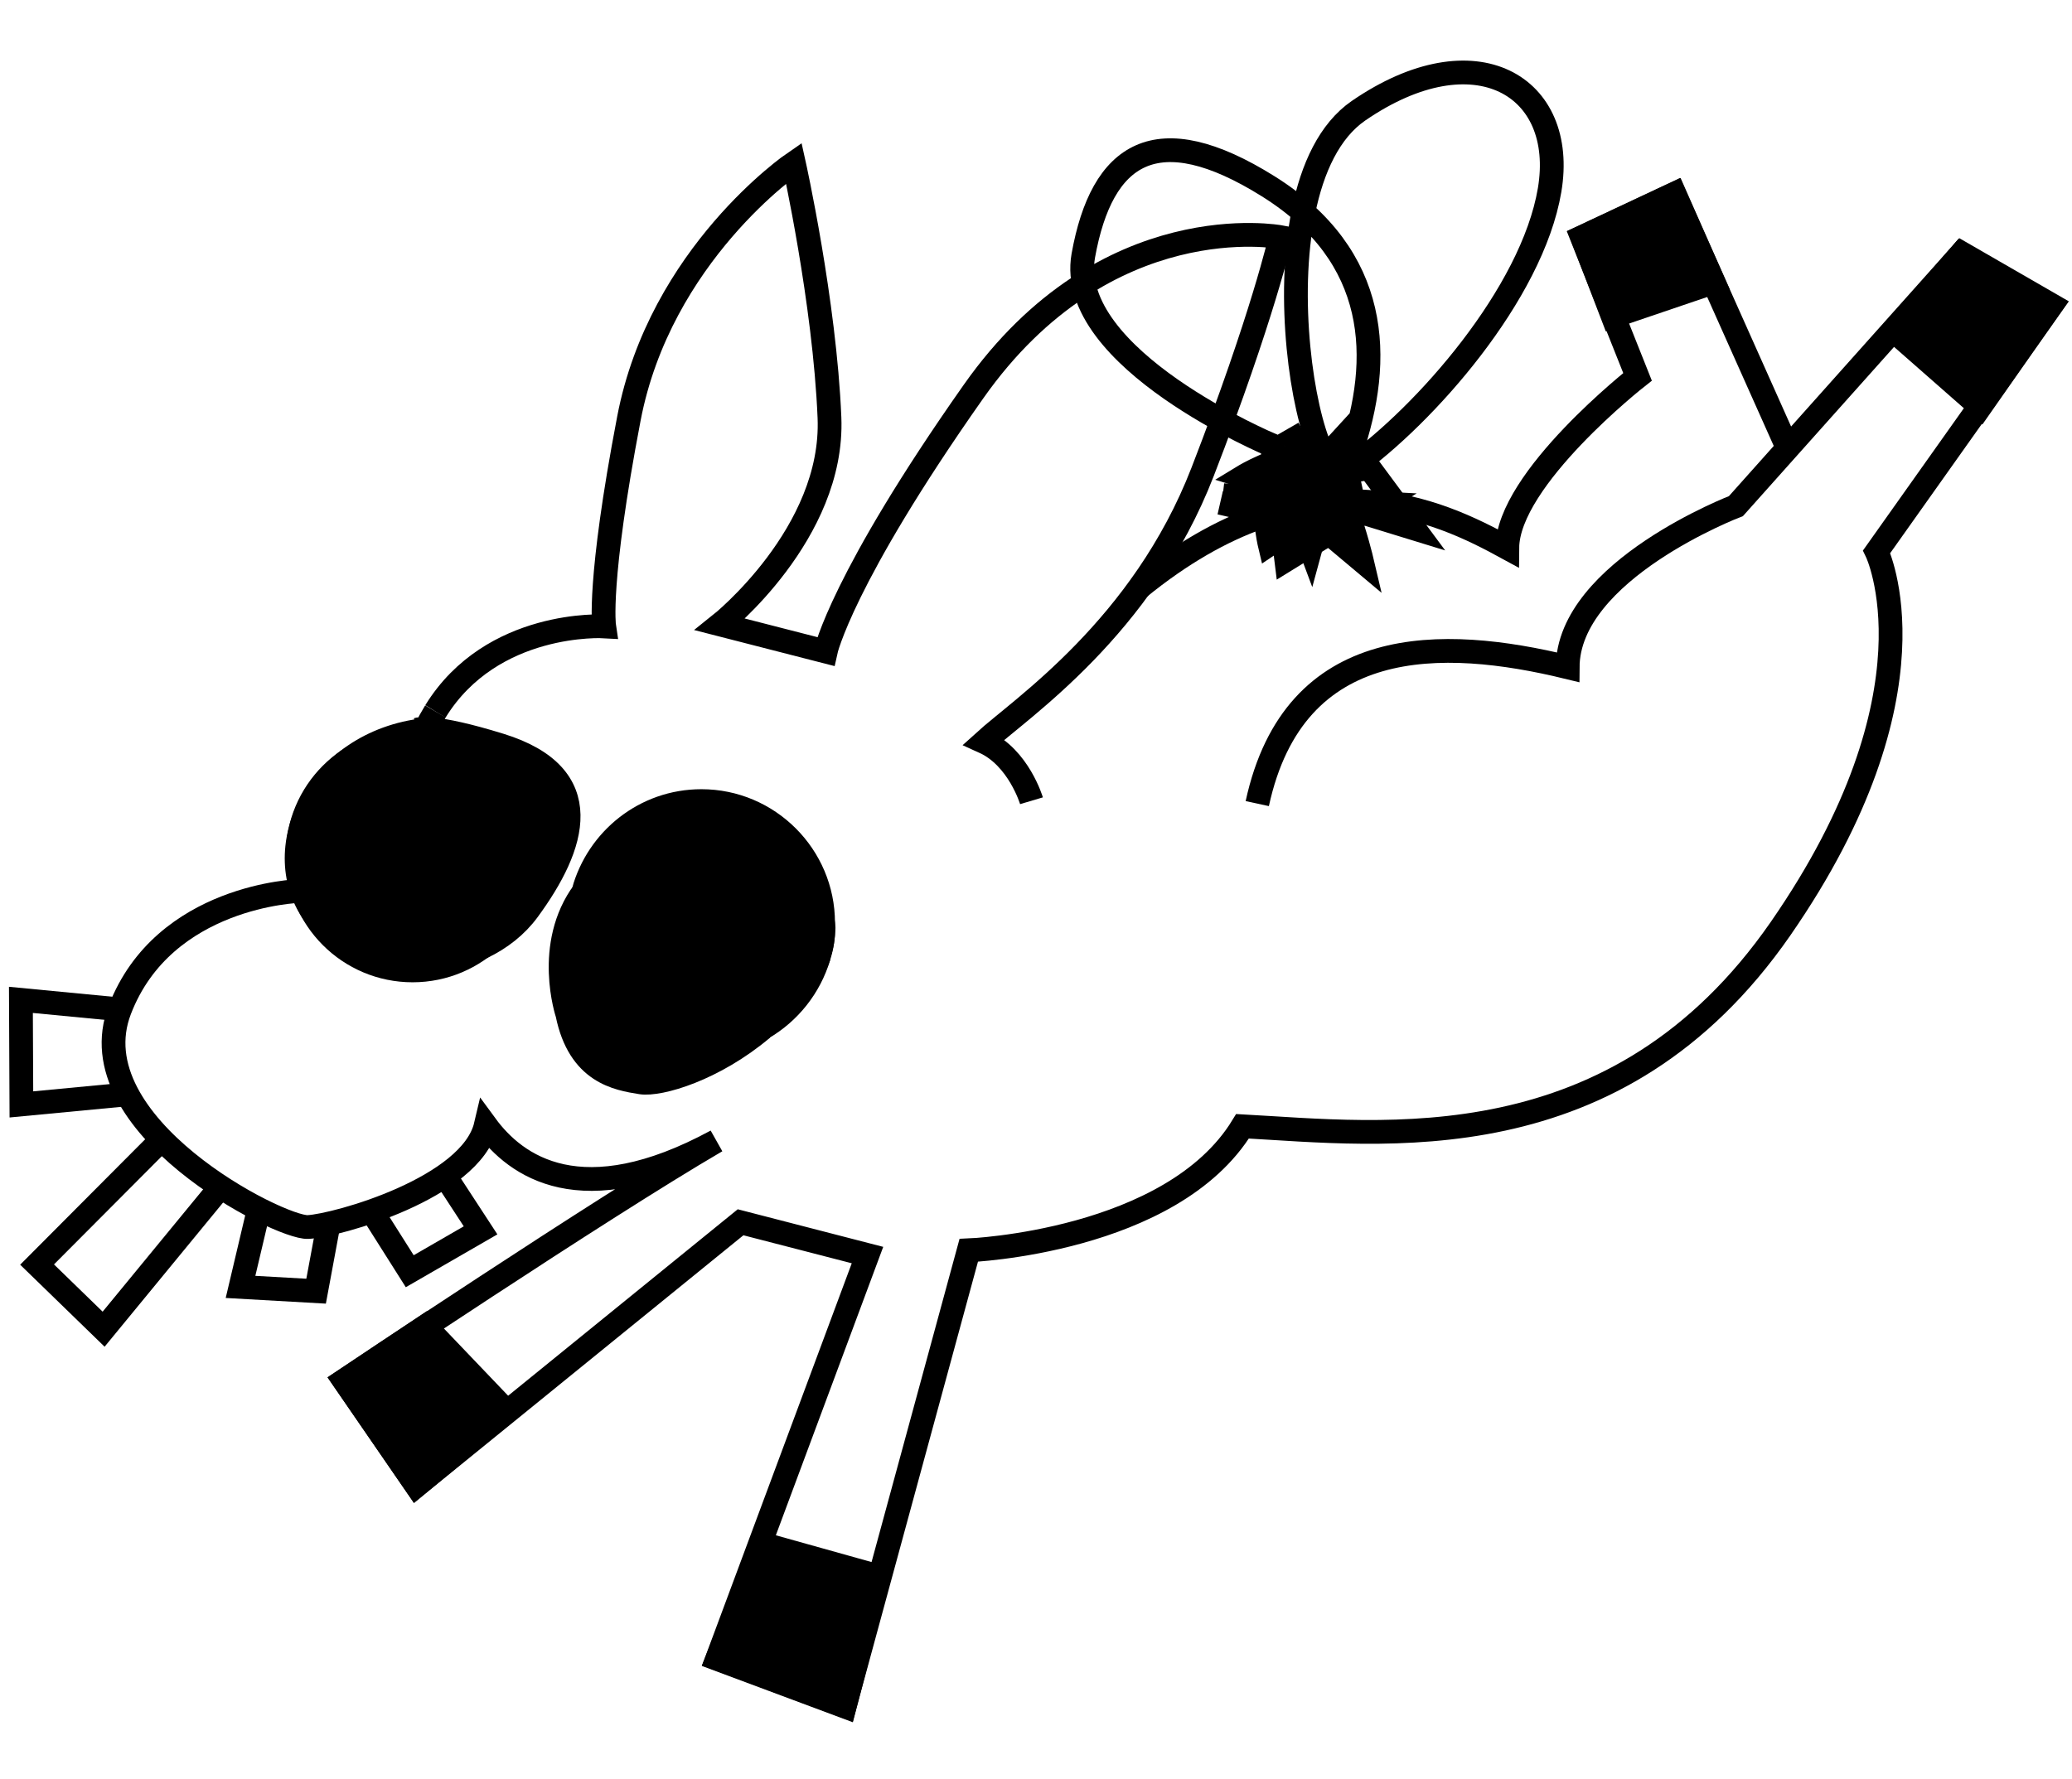
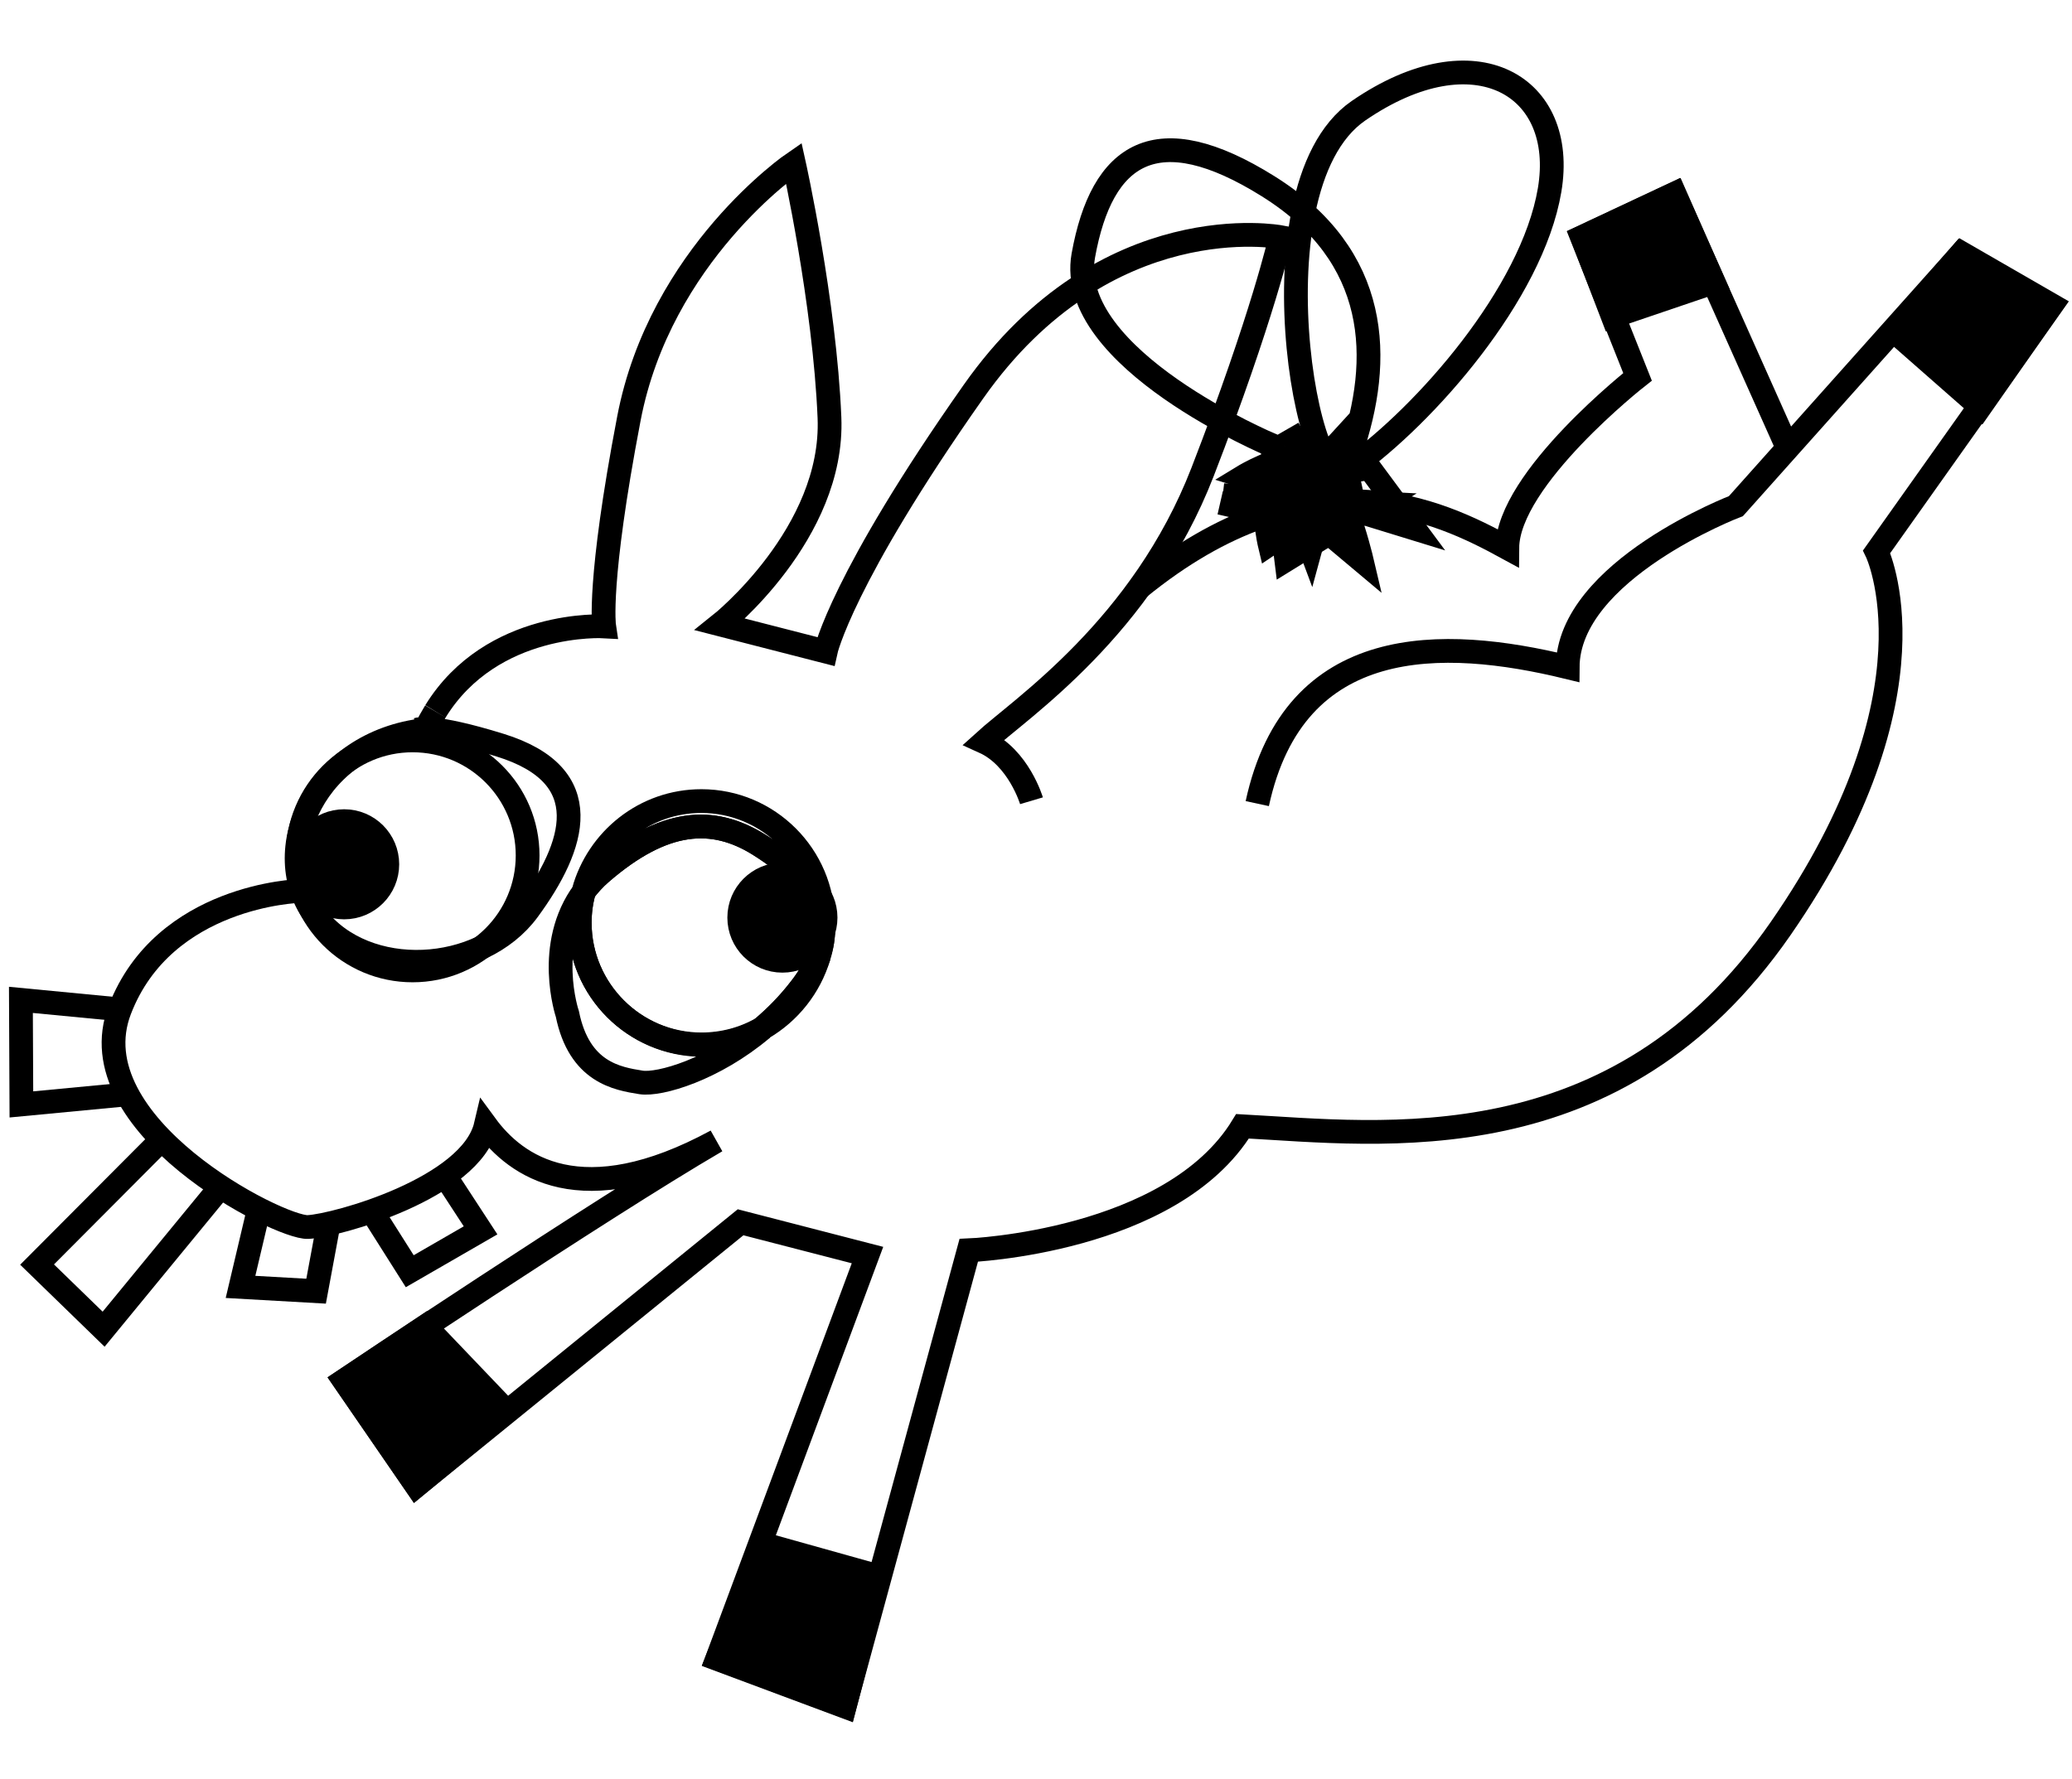
<svg xmlns="http://www.w3.org/2000/svg" version="1.1" id="Layer_1" x="0px" y="0px" viewBox="0 0 435.9 374.3" style="enable-background:new 0 0 435.9 374.3;" xml:space="preserve">
  <style type="text/css">
	.st0{fill:none;stroke:#000000;stroke-width:5;stroke-miterlimit:10;}
	.st1{stroke:#000000;stroke-width:5;stroke-miterlimit:10;}
+ 	.st2{stroke:#000000;stroke-width:7;stroke-miterlimit:10;}
</style>
  <g>
    <path class="st0" d="M91.6,149.7c11.9-19.3,35.5-17.9,35.5-17.9s-1.4-9.2,5.2-43.7c6.6-34.6,34.7-53.8,34.7-53.8s6.5,29.2,7.5,53.6   s-23,43.5-23,43.5l22.2,5.7c0,0,3.3-15.2,31.1-54.7s64.6-32.5,64.6-32.5s-3.7,16.6-16.4,49.4s-38.2,49.7-46,56.8   c7.3,3.3,10,12.4,10,12.4" />
-     <path class="st1" d="M87.9,153.5c0,0,3.1-1.1,17.3,3.3c20.7,6.4,15.8,21.2,5.9,34.7s-34.1,15-44.6,1.4s-0.1-36.8,23-39.3   c0.6-1.4,1.4-2.7,2.1-3.9" />
+     <path class="st0" d="M87.9,153.5c0,0,3.1-1.1,17.3,3.3c20.7,6.4,15.8,21.2,5.9,34.7s-34.1,15-44.6,1.4s-0.1-36.8,23-39.3   c0.6-1.4,1.4-2.7,2.1-3.9" />
    <path class="st0" d="M62.9,187.5c0,0-28.4,0.8-37.7,25s33.6,46,39.6,45.7s34.3-8.2,37.4-21.4c6.3,8.6,20.1,18.7,48.5,3.3   c-24.5,14.3-78.3,50.4-78.3,50.4l15.2,22.1l68.2-55.4l26.7,6.9L150.9,349l26.8,10l26.1-95.9c0,0,42.7-1.7,57.6-26.1   c29.5,1.6,78.7,8.2,113.2-41.6s20.2-79.3,20.2-79.3l36.8-51.9l-18.9-10.9l-47.5,53.2c0,0-35.3,13.5-35.4,33.9   c-26.3-6.4-57.5-7.3-65.3,28.7" />
    <path class="st0" d="M376.1,94.3l-23.9-53.5l-19.4,9.1l11.7,29.4c0,0-27.3,21.4-27.4,36c-14.3-7.8-41.3-21.1-77.6,8.5" />
    <polyline class="st0" points="25.2,212.4 4.4,210.4 4.5,232.4 27.6,230.2  " />
    <polyline class="st0" points="33.7,240.1 7.8,266.1 21.8,279.7 46.2,250  " />
    <polyline class="st0" points="54.4,254.7 50.6,270.8 66.5,271.7 69.1,257.7  " />
    <polyline class="st0" points="78.1,254.7 86.2,267.5 101.1,258.9 93.4,247.1  " />
    <g>
      <path class="st0" d="M256.7,105.8l23.1,5.3l4.6-12.8C299.7,87.4,322.3,61.9,326,40s-15.6-33.6-40.2-16.7    c-24.5,16.9-8.6,92-1.7,72.1s6.2-41.5-17.3-56.2s-35-7.1-38.9,14.6c-3.8,21.7,39.7,39.9,39.7,39.9l8.1,21.7l6.1-22.4l-10.9,11.9    l15.6,13.1c0,0-5.3-22.6-11.6-22.3c-6.3,0.3-13.2,4.5-13.2,4.5l35.8,11l-9.4-12.7c0,0-10.7,1.8-17.5,2c-1.5,0-2.5,0.7-3.2,1.8    c-2.3,3.8-0.3,12.2-0.3,12.2l10.6-7.1" />
      <polyline class="st0" points="286.5,102.1 267.8,106.1 257.4,104.2 289.9,105.9 270.6,117.8 267.6,93.6   " />
      <polyline class="st0" points="271,90.2 283,111 270.4,95   " />
    </g>
    <polygon class="st1" points="72.4,290.5 89.5,279.1 106.5,296.9 87.6,312.6  " />
    <polygon class="st1" points="150.9,349.1 160.5,324.9 184.8,331.7 177.7,359.1  " />
    <polygon class="st1" points="398.5,69.7 416.6,85.6 431.5,64.3 412.6,53.4  " />
    <polygon class="st1" points="339.3,66.6 360.5,59.4 352.3,40.8 332.9,49.9  " />
    <g>
-       <path class="st1" d="M121.96,194.17c0-2.3,0.3-4.5,0.9-6.6c-8.4,11.3-3.5,25.8-3.5,25.8c2.5,12.3,10.5,13.6,15.5,14.4    c3.9,0.6,15.3-2.7,25.5-11.3c-3.8,2.2-8.1,3.4-12.8,3.4C133.46,219.77,121.96,208.27,121.96,194.17z" />
-       <path class="st1" d="M173.16,195.17c-0.1,2.1-0.4,4.1-1,6C172.96,199.07,173.26,197.07,173.16,195.17z" />
-       <path class="st1" d="M126.46,183.67c13.3-11.5,23.5-11.9,33.1-6c6.4,4,13.3,9.7,13.6,17.5c0-0.3,0-0.7,0-1    c0-14.1-11.5-25.6-25.6-25.6c-11.9,0-21.8,8.1-24.8,19C123.86,186.17,125.06,184.87,126.46,183.67z" />
-       <path class="st1" d="M160.36,216.37c5.7-3.3,10-8.7,11.9-15.1c-0.8,2.2-2.1,4.5-4,6.9C165.86,211.27,163.16,213.97,160.36,216.37z    " />
-       <path class="st1" d="M159.56,177.67c-9.5-5.9-19.8-5.5-33.1,6c-1.4,1.2-2.6,2.6-3.6,3.9c-0.6,2.1-0.9,4.3-0.9,6.6    c0,14.1,11.5,25.6,25.6,25.6c4.6,0,9-1.2,12.8-3.4c2.8-2.3,5.5-5.1,7.9-8.2c1.9-2.4,3.2-4.7,4-6.9c0.6-1.9,0.9-3.9,1-6    C172.76,187.37,165.96,181.67,159.56,177.67z" />
+       <path class="st0" d="M121.96,194.17c0-2.3,0.3-4.5,0.9-6.6c-8.4,11.3-3.5,25.8-3.5,25.8c2.5,12.3,10.5,13.6,15.5,14.4    c3.9,0.6,15.3-2.7,25.5-11.3c-3.8,2.2-8.1,3.4-12.8,3.4C133.46,219.77,121.96,208.27,121.96,194.17z" />
+       <path class="st0" d="M173.16,195.17c-0.1,2.1-0.4,4.1-1,6C172.96,199.07,173.26,197.07,173.16,195.17z" />
+       <path class="st0" d="M126.46,183.67c13.3-11.5,23.5-11.9,33.1-6c6.4,4,13.3,9.7,13.6,17.5c0-0.3,0-0.7,0-1    c0-14.1-11.5-25.6-25.6-25.6c-11.9,0-21.8,8.1-24.8,19C123.86,186.17,125.06,184.87,126.46,183.67z" />
+       <path class="st0" d="M160.36,216.37c5.7-3.3,10-8.7,11.9-15.1c-0.8,2.2-2.1,4.5-4,6.9C165.86,211.27,163.16,213.97,160.36,216.37z    " />
+       <path class="st0" d="M159.56,177.67c-9.5-5.9-19.8-5.5-33.1,6c-1.4,1.2-2.6,2.6-3.6,3.9c-0.6,2.1-0.9,4.3-0.9,6.6    c0,14.1,11.5,25.6,25.6,25.6c4.6,0,9-1.2,12.8-3.4c2.8-2.3,5.5-5.1,7.9-8.2c1.9-2.4,3.2-4.7,4-6.9c0.6-1.9,0.9-3.9,1-6    C172.76,187.37,165.96,181.67,159.56,177.67z" />
    </g>
-     <circle class="st1" cx="86.8" cy="180" r="24.2" />
+     <circle class="st0" cx="86.8" cy="180" r="24.2" />
+     <circle class="st2" cx="164.6" cy="193.09" r="8.08" />
+     <circle class="st2" cx="72.4" cy="181.87" r="8.08" />
  </g>
</svg>
